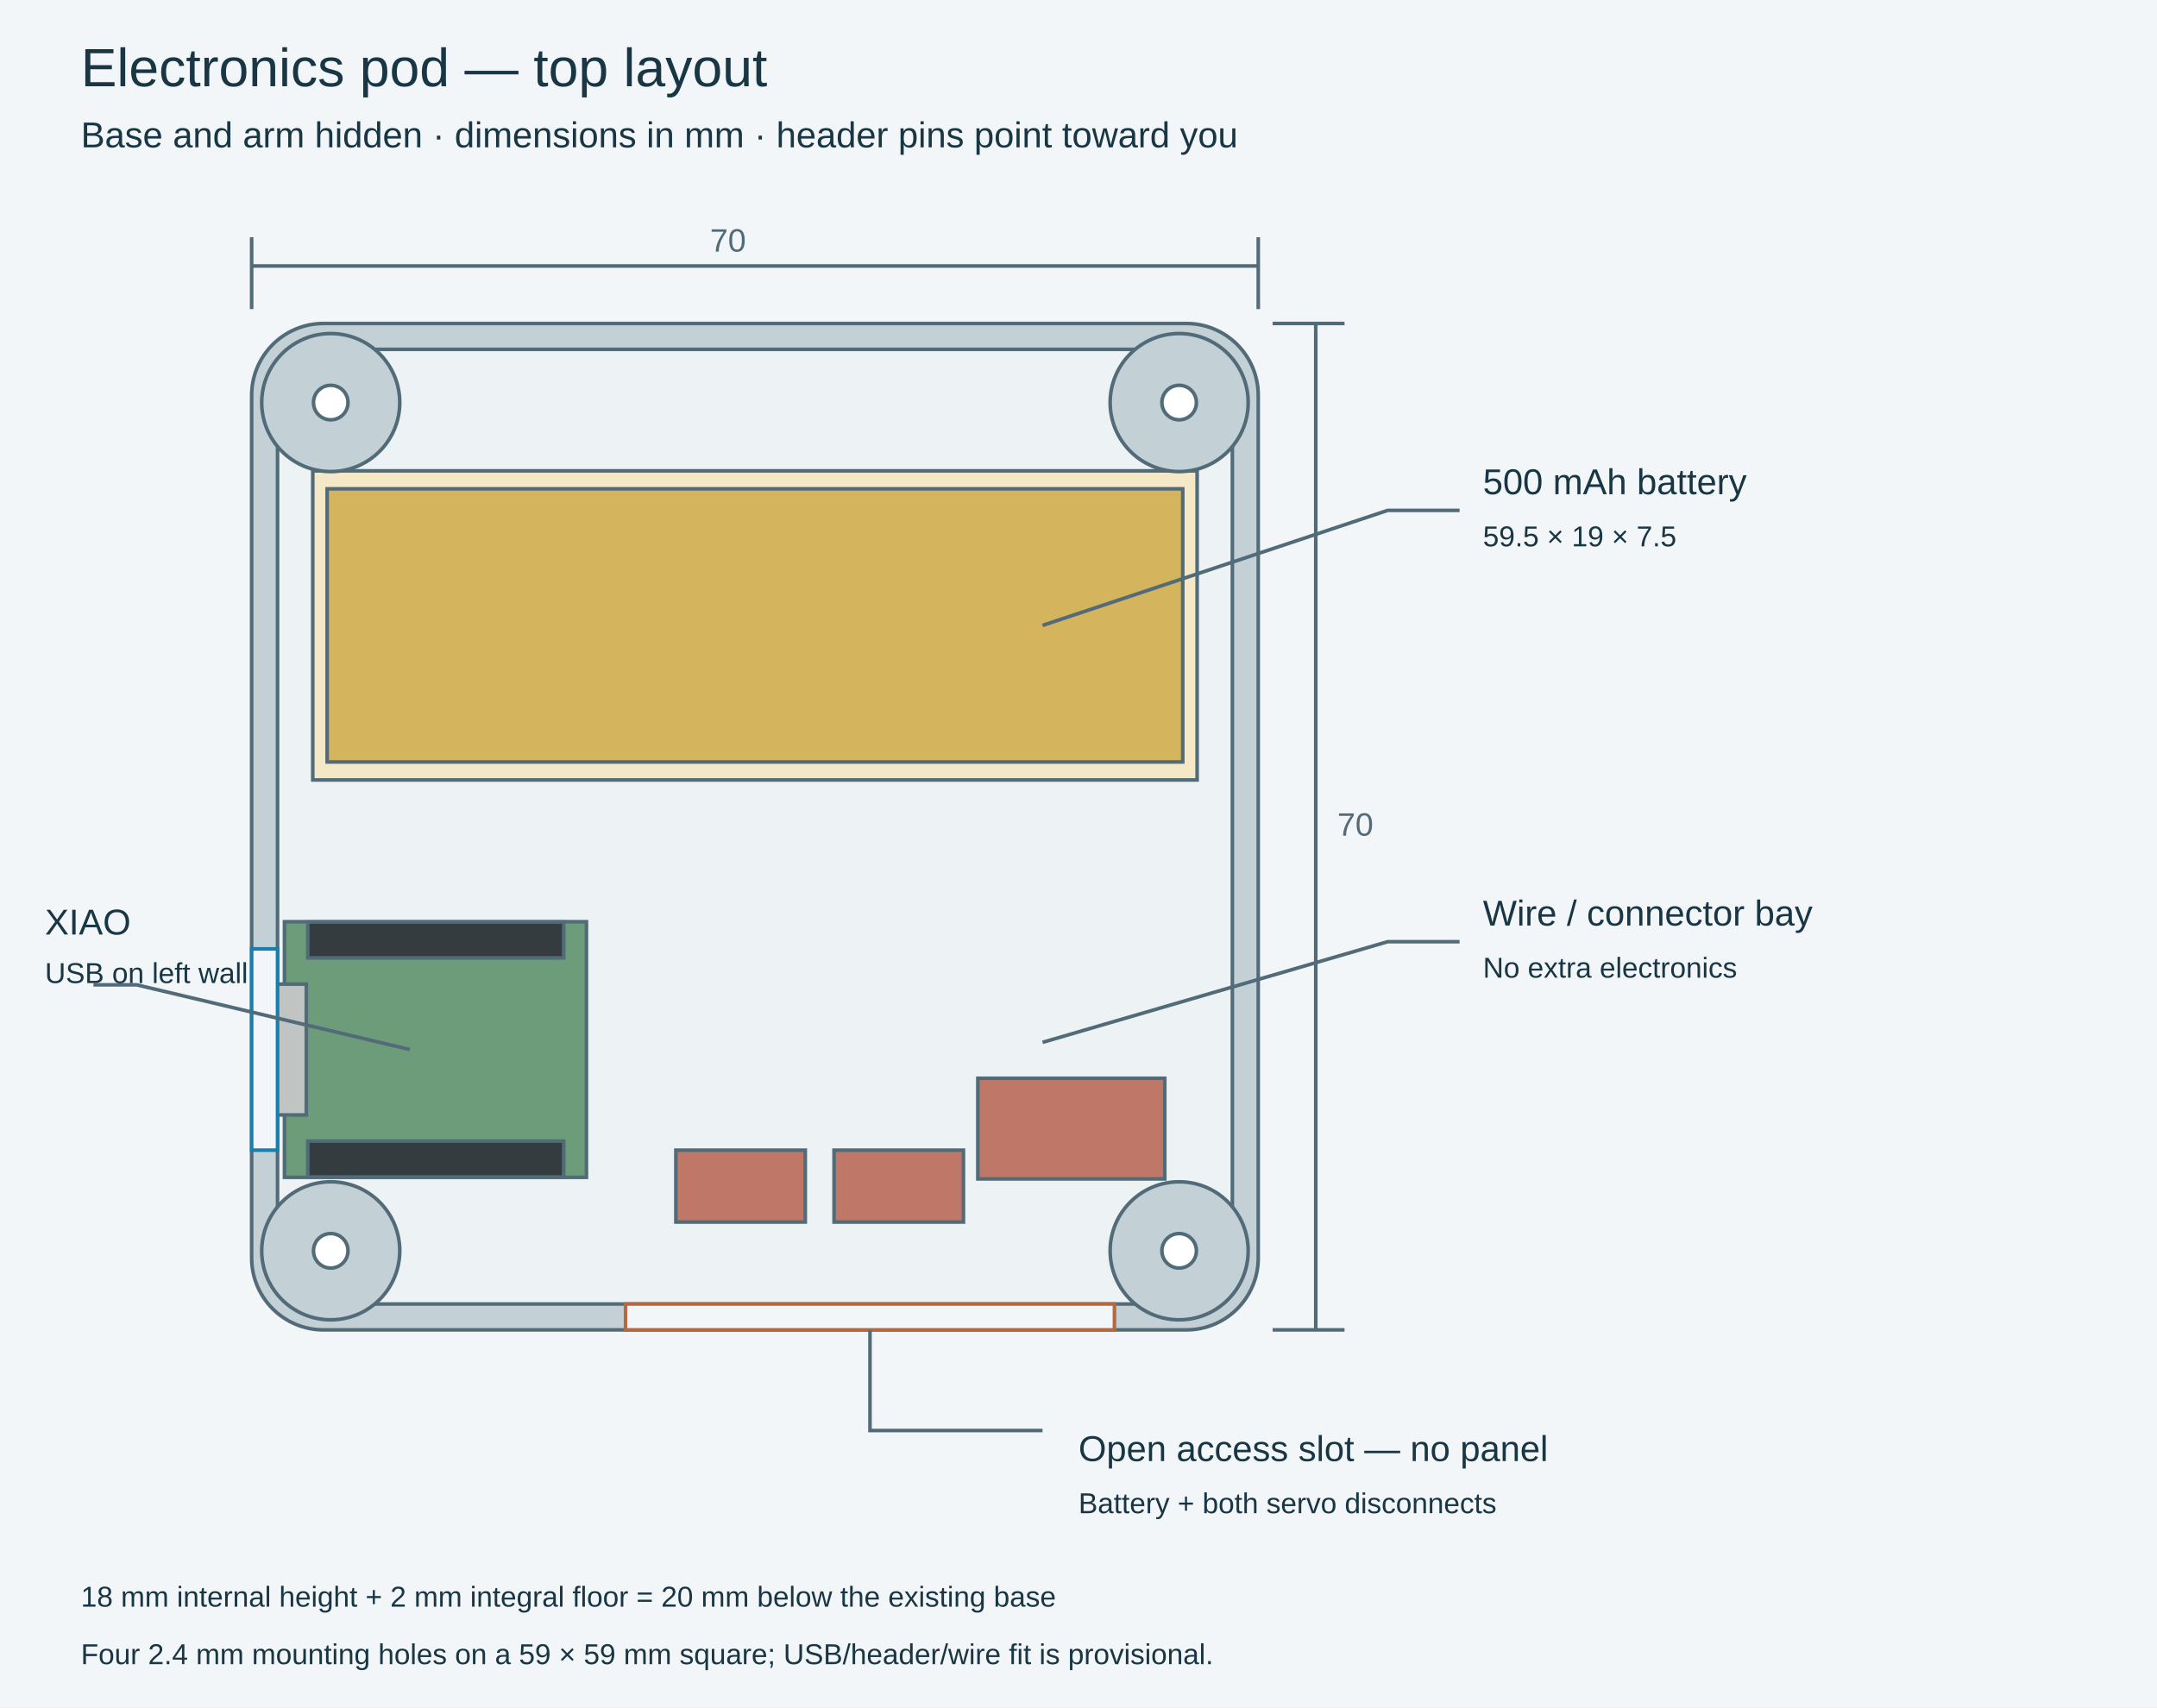
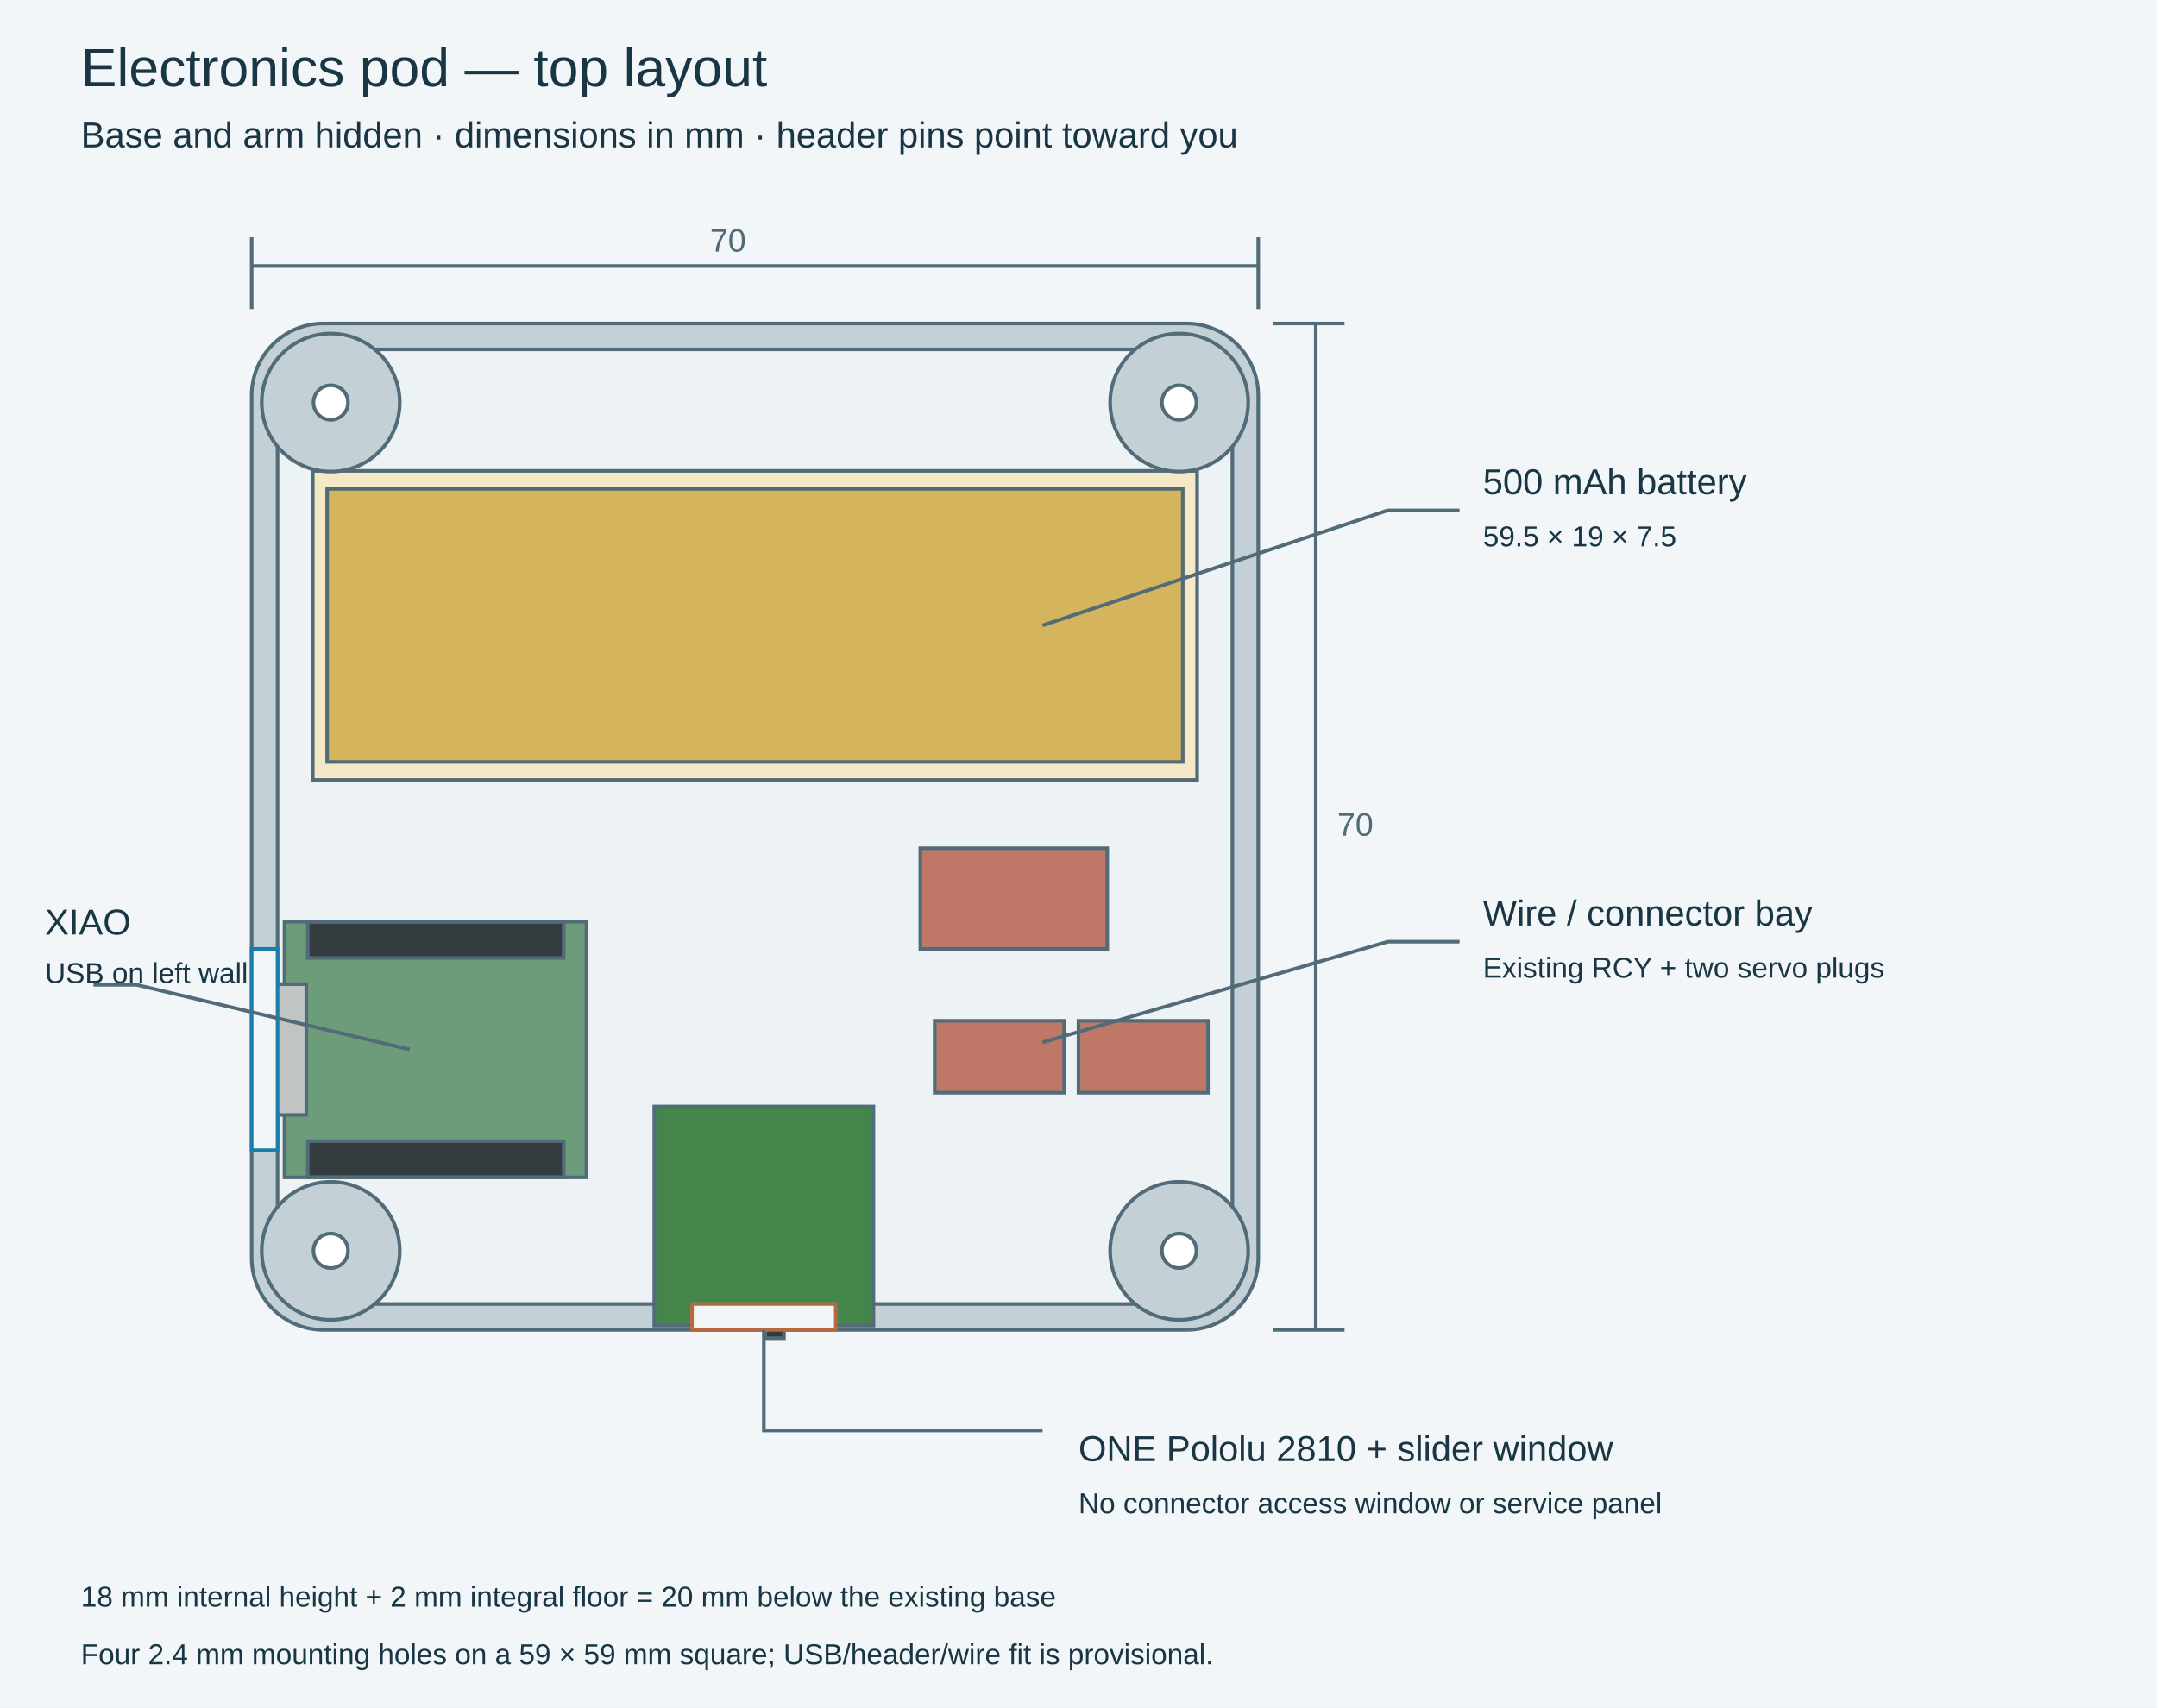
<svg xmlns="http://www.w3.org/2000/svg" width="1200" height="950" viewBox="0 0 1200 950">
  <rect width="1200" height="950" fill="#f3f6f8" />
  <style>text{font-family:Arial,sans-serif;fill:#183644}.label{font-size:20px}.small{font-size:16px}.dim{font-size:18px;fill:#526b78}</style>
  <text x="45" y="48" font-size="30">Electronics pod — top layout</text>
  <text x="45" y="82" class="label">Base and arm hidden · dimensions in mm · header pins point toward you</text>
  <rect x="140.0" y="180.0" width="560.0" height="560.0" rx="40.0" fill="#c3d1d6" stroke="#526b78" stroke-width="2" />
  <rect x="154.4" y="194.4" width="531.2" height="531.2" rx="25.6" fill="#edf2f4" stroke="#526b78" stroke-width="2" />
  <rect x="174.0" y="262.0" width="492.0" height="172.0" rx="0.0" fill="#f4e8c6" stroke="#526b78" stroke-width="2" />
  <rect x="182.0" y="272.0" width="476.0" height="152.0" rx="0.0" fill="#d5b45e" stroke="#526b78" stroke-width="2" />
  <rect x="158.256" y="512.88" width="168.0" height="142.24" rx="0.0" fill="#6c9c7a" stroke="#526b78" stroke-width="2" />
  <rect x="146.4" y="547.6" width="24.0" height="72.8" rx="0.0" fill="#c0c4c3" stroke="#526b78" stroke-width="2" />
  <rect x="171.2" y="634.96" width="142.4" height="20.0" rx="0.0" fill="#343c3f" stroke="#526b78" stroke-width="2" />
  <rect x="171.2" y="513.04" width="142.4" height="20.0" rx="0.0" fill="#343c3f" stroke="#526b78" stroke-width="2" />
-   <rect x="544.0" y="600.0" width="104.0" height="56.0" rx="0.0" fill="#bf7767" stroke="#526b78" stroke-width="2" />
-   <rect x="376.0" y="640.0" width="72.0" height="40.0" rx="0.0" fill="#bf7767" stroke="#526b78" stroke-width="2" />
-   <rect x="464.0" y="640.0" width="72.0" height="40.0" rx="0.0" fill="#bf7767" stroke="#526b78" stroke-width="2" />
+   <rect x="512.0" y="472.0" width="104.0" height="56.0" rx="0.0" fill="#bf7767" stroke="#526b78" stroke-width="2" />
+   <rect x="520.0" y="568.0" width="72.0" height="40.0" rx="0.0" fill="#bf7767" stroke="#526b78" stroke-width="2" />
+   <rect x="600.0" y="568.0" width="72.0" height="40.0" rx="0.0" fill="#bf7767" stroke="#526b78" stroke-width="2" />
+   <rect x="364.0" y="615.68" width="121.92" height="121.92" rx="0.0" fill="#43854a" stroke="#526b78" stroke-width="2" />
+   <rect x="425.76" y="732.64" width="10.4" height="12.0" rx="0.0" fill="#343c3f" stroke="#526b78" stroke-width="2" />
  <rect x="140.0" y="528.0" width="14.4" height="112.0" rx="0.0" fill="#f3f6f8" stroke="#197eab" stroke-width="2" />
-   <rect x="348.0" y="725.6" width="272.0" height="14.4" rx="0.0" fill="#f3f6f8" stroke="#b56940" stroke-width="2" />
+   <rect x="384.96" y="725.6" width="80.0" height="14.4" rx="0.0" fill="#f3f6f8" stroke="#b56940" stroke-width="2" />
  <circle cx="184.0" cy="696.0" r="38.4" fill="#c3d1d6" stroke="#526b78" stroke-width="2" />
  <circle cx="184.0" cy="696.0" r="9.6" fill="white" stroke="#526b78" stroke-width="2" />
  <circle cx="184.0" cy="224.0" r="38.4" fill="#c3d1d6" stroke="#526b78" stroke-width="2" />
  <circle cx="184.0" cy="224.0" r="9.6" fill="white" stroke="#526b78" stroke-width="2" />
  <circle cx="656.0" cy="696.0" r="38.4" fill="#c3d1d6" stroke="#526b78" stroke-width="2" />
  <circle cx="656.0" cy="696.0" r="9.6" fill="white" stroke="#526b78" stroke-width="2" />
  <circle cx="656.0" cy="224.0" r="38.4" fill="#c3d1d6" stroke="#526b78" stroke-width="2" />
  <circle cx="656.0" cy="224.0" r="9.6" fill="white" stroke="#526b78" stroke-width="2" />
  <polyline points="140.0,148.0 700.0,148.0" fill="none" stroke="#526b78" stroke-width="2" />
  <polyline points="140.0,172.0 140.0,132.0" fill="none" stroke="#526b78" stroke-width="2" />
  <polyline points="700.0,172.0 700.0,132.0" fill="none" stroke="#526b78" stroke-width="2" />
  <text x="395" y="140" class="dim">70</text>
  <polyline points="732.0,740.0 732.0,180.0" fill="none" stroke="#526b78" stroke-width="2" />
  <polyline points="708.0,740.0 748.0,740.0" fill="none" stroke="#526b78" stroke-width="2" />
  <polyline points="708.0,180.0 748.0,180.0" fill="none" stroke="#526b78" stroke-width="2" />
  <text x="744" y="465" class="dim">70</text>
  <polyline points="580.0,348.0 772.0,284.0 812.0,284.0" fill="none" stroke="#526b78" stroke-width="2" />
  <text x="825" y="275" class="label">500 mAh battery</text>
  <text x="825" y="304" class="small">59.5 × 19 × 7.5</text>
  <polyline points="228.0,584.0 76.0,548.0 52.0,548.0" fill="none" stroke="#526b78" stroke-width="2" />
  <text x="25" y="520" class="label">XIAO</text>
  <text x="25" y="547" class="small">USB on left wall</text>
  <polyline points="580.0,580.0 772.0,524.0 812.0,524.0" fill="none" stroke="#526b78" stroke-width="2" />
  <text x="825" y="515" class="label">Wire / connector bay</text>
-   <text x="825" y="544" class="small">No extra electronics</text>
-   <polyline points="484.0,740.0 484.0,796.0 580.0,796.0" fill="none" stroke="#526b78" stroke-width="2" />
-   <text x="600" y="813" class="label">Open access slot — no panel</text>
-   <text x="600" y="842" class="small">Battery + both servo disconnects</text>
+   <text x="825" y="544" class="small">Existing RCY + two servo plugs</text>
+   <polyline points="424.96,740.0 424.96,796.0 580.0,796.0" fill="none" stroke="#526b78" stroke-width="2" />
+   <text x="600" y="813" class="label">ONE Pololu 2810 + slider window</text>
+   <text x="600" y="842" class="small">No connector access window or service panel</text>
  <text x="45" y="894" class="small">18 mm internal height + 2 mm integral floor = 20 mm below the existing base</text>
  <text x="45" y="926" class="small">Four 2.4 mm mounting holes on a 59 × 59 mm square; USB/header/wire fit is provisional.</text>
</svg>
